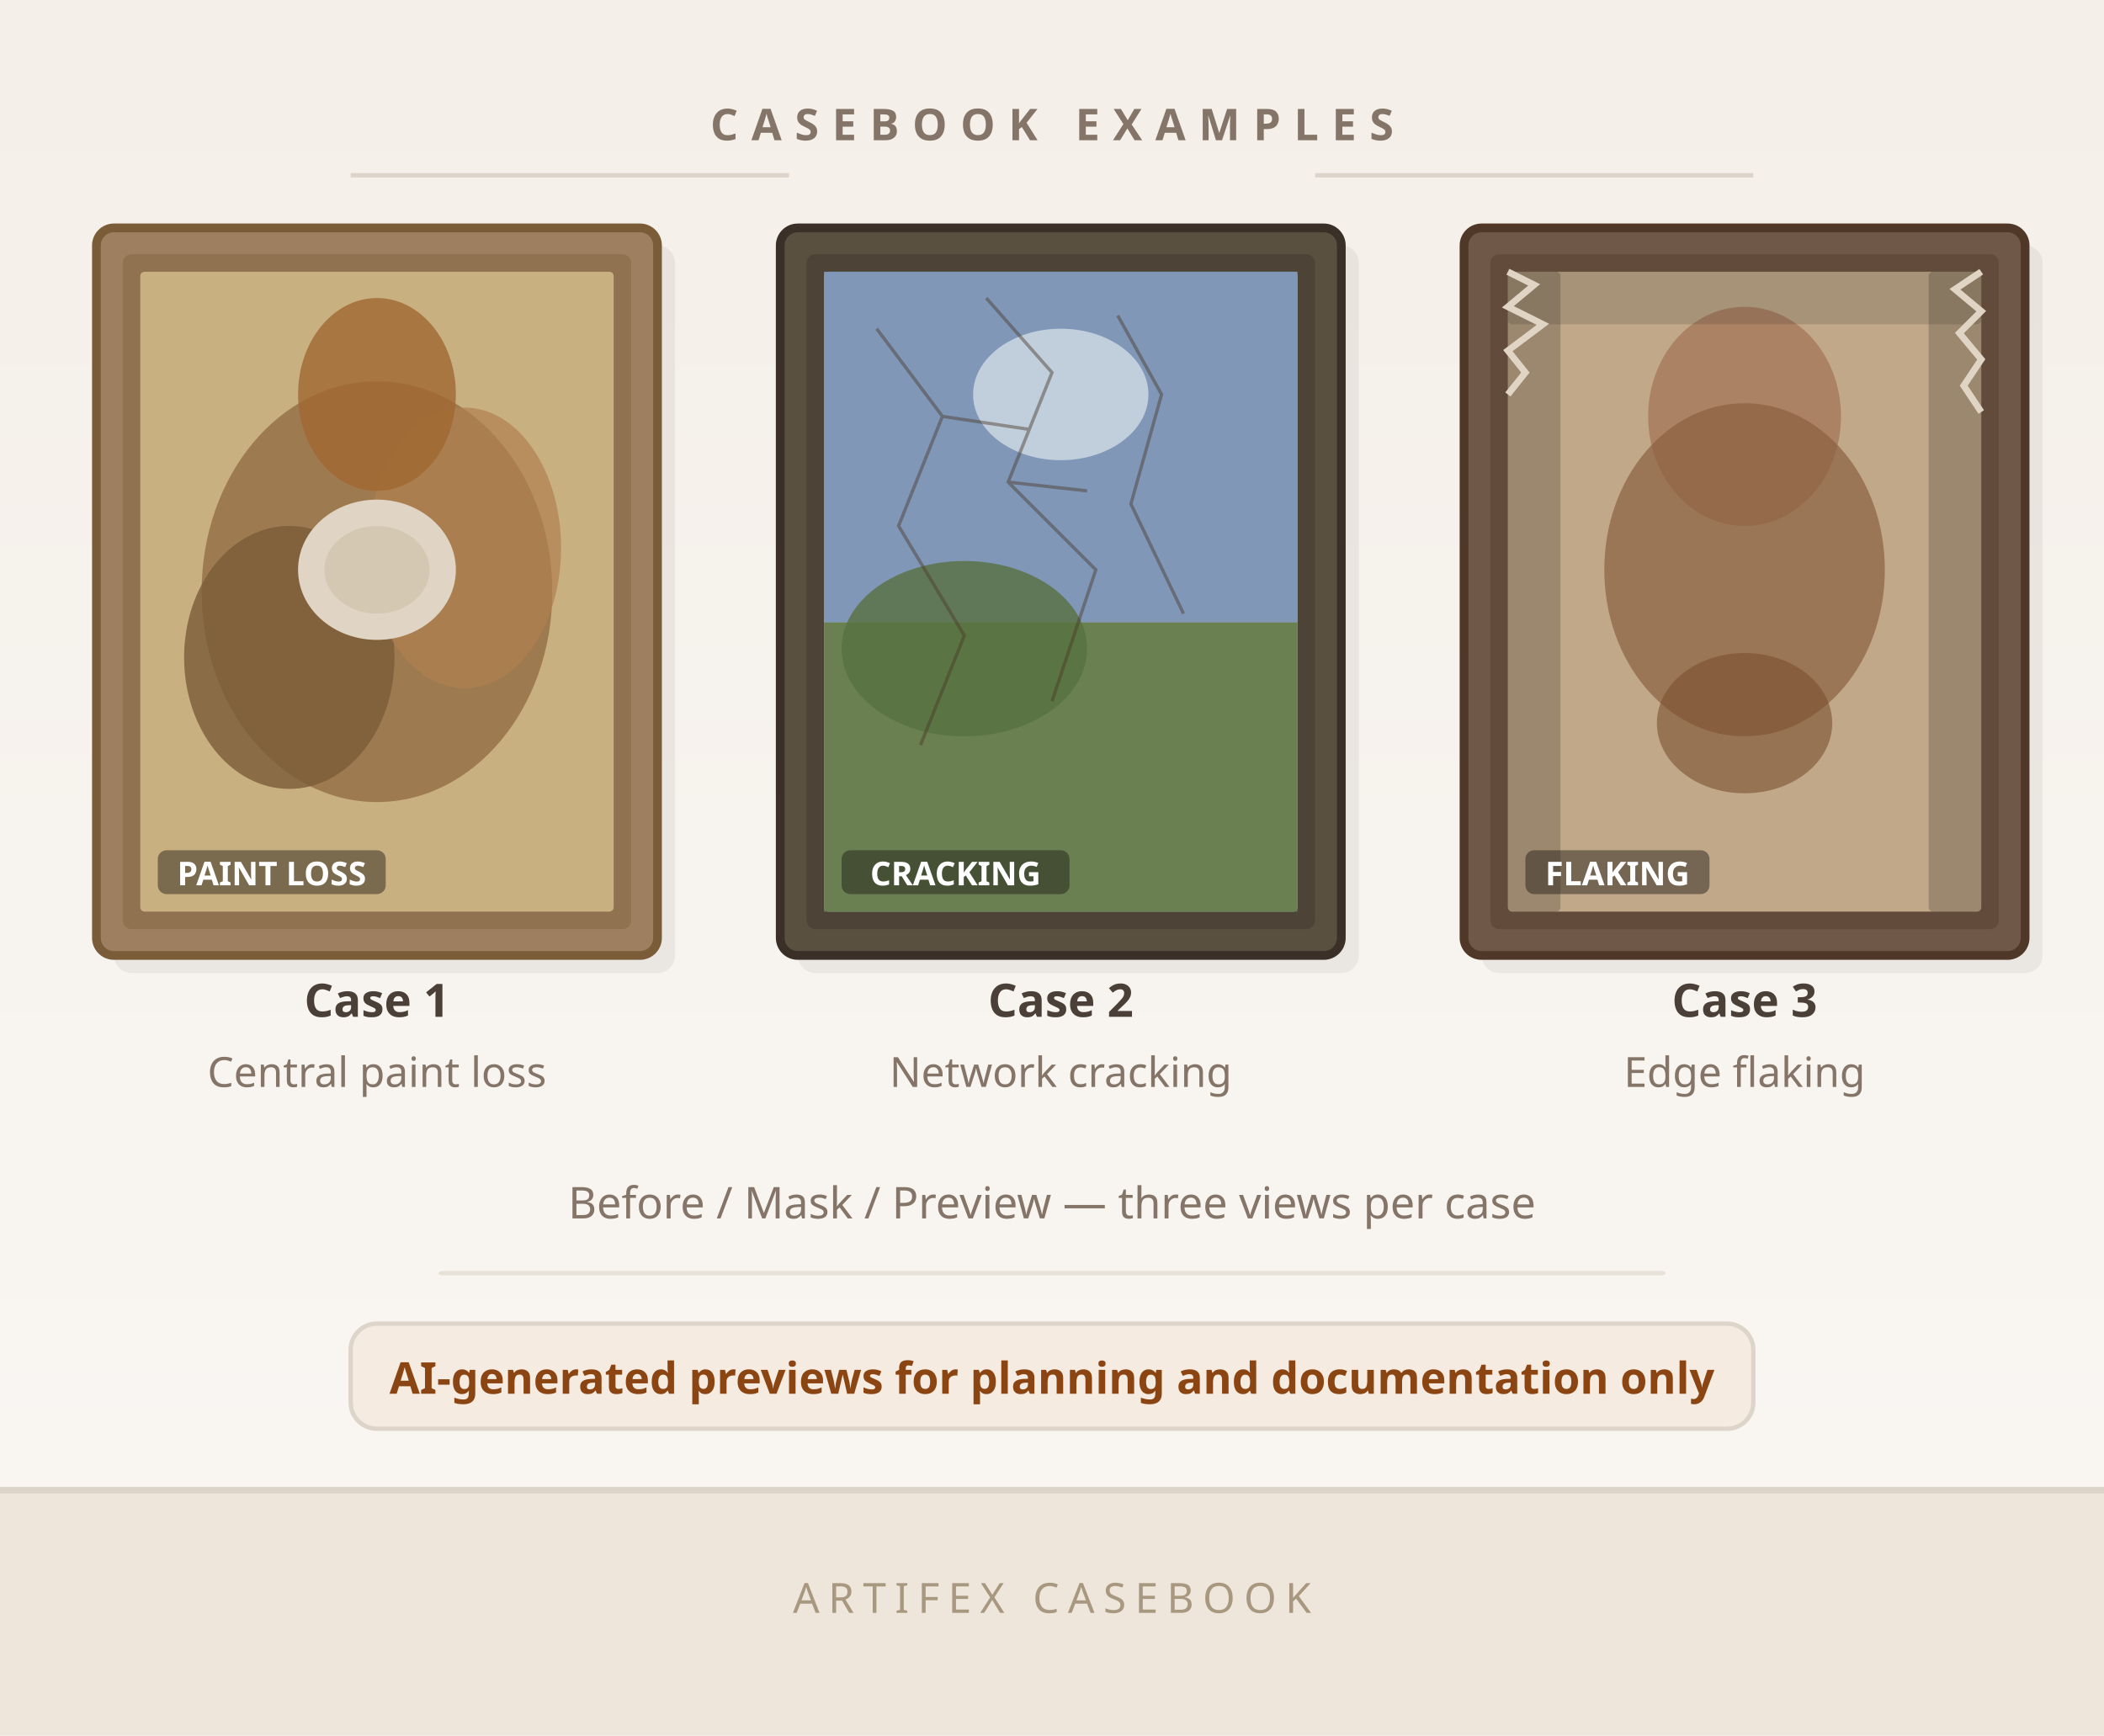
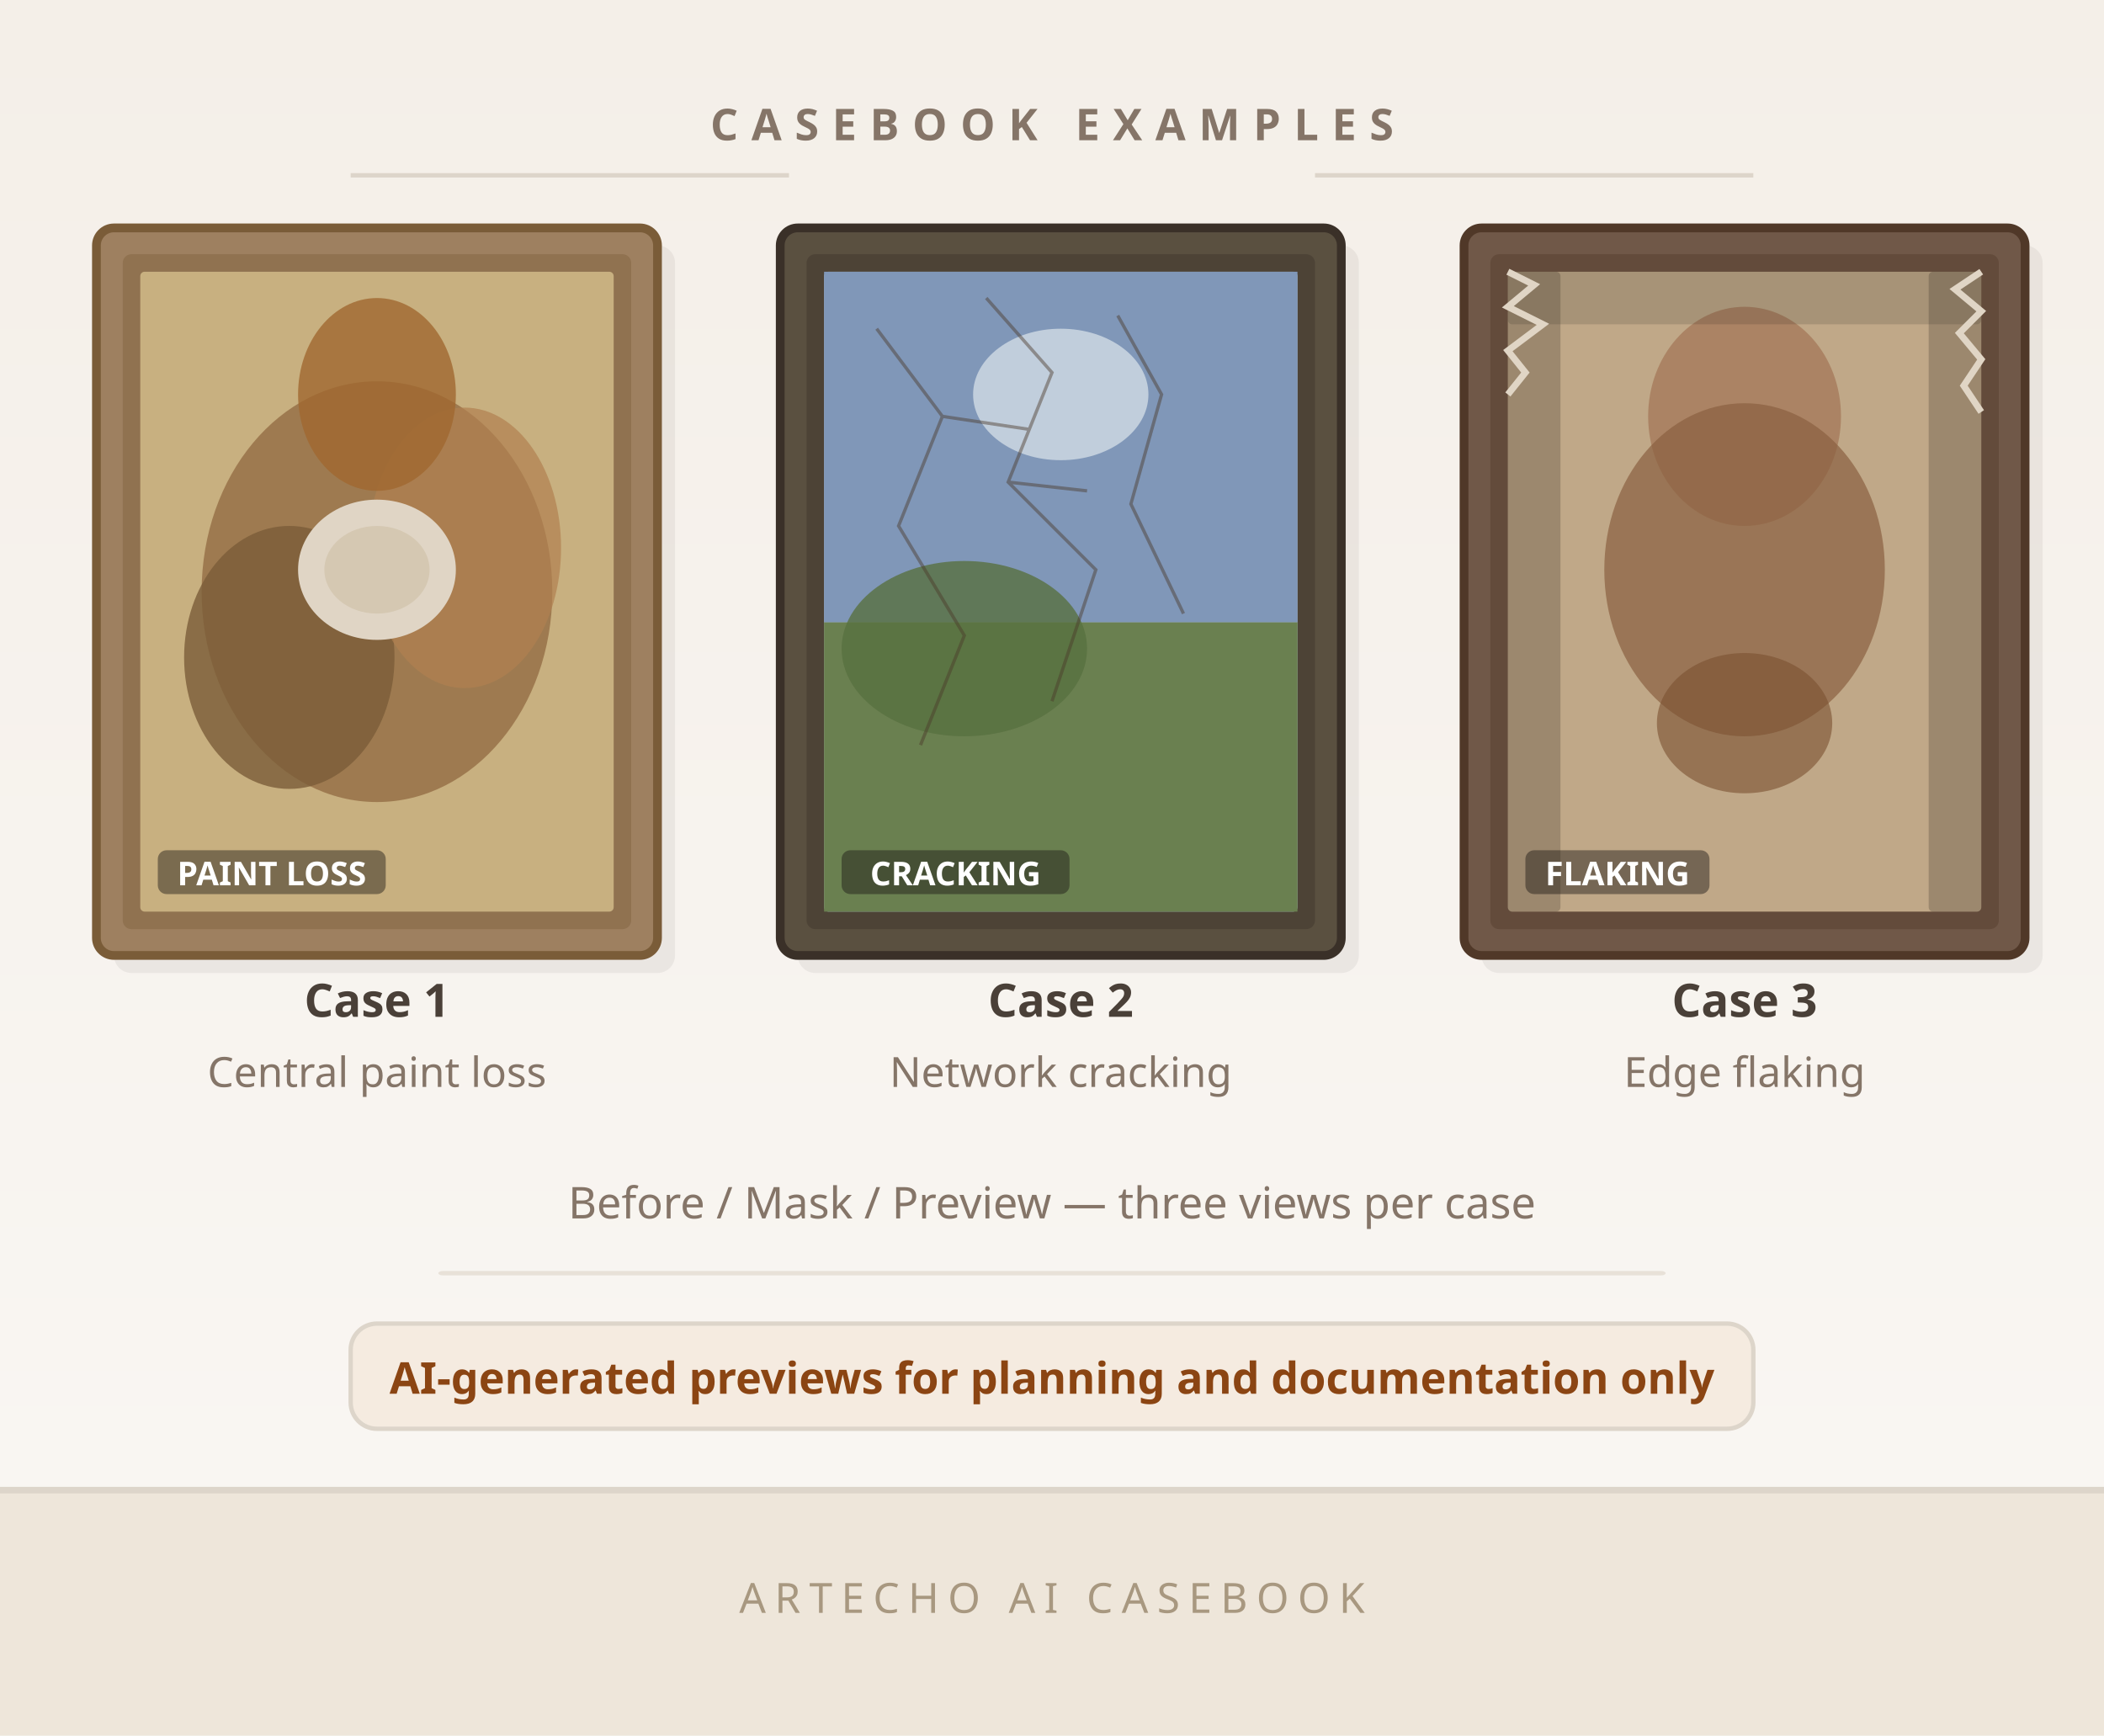
<svg xmlns="http://www.w3.org/2000/svg" viewBox="0 0 480 396" fill="none">
  <rect width="480" height="396" fill="#faf7f4" />
  <linearGradient id="wall" x1="0" y1="0" x2="0" y2="1">
    <stop offset="0%" stop-color="#f4efe8" />
    <stop offset="100%" stop-color="#faf7f4" />
  </linearGradient>
  <rect width="480" height="396" fill="url(#wall)" />
  <rect x="0" y="340" width="480" height="56" fill="#eee6da" />
  <line x1="0" y1="340" x2="480" y2="340" stroke="#ddd5ca" stroke-width="1.5" />
  <text x="240" y="32" text-anchor="middle" fill="#857568" font-size="10" font-weight="600" font-family="ui-sans-serif,system-ui,sans-serif" letter-spacing="3">CASEBOOK EXAMPLES</text>
  <line x1="80" y1="40" x2="180" y2="40" stroke="#ddd5ca" stroke-width="1" />
  <line x1="300" y1="40" x2="400" y2="40" stroke="#ddd5ca" stroke-width="1" />
  <rect x="26" y="56" width="128" height="166" rx="4" fill="#1c1814" opacity="0.06" />
  <rect x="22" y="52" width="128" height="166" rx="4" fill="#9e8060" stroke="#7a5c38" stroke-width="2" />
  <rect x="28" y="58" width="116" height="154" rx="2" fill="#7a5c38" opacity="0.4" />
  <rect x="32" y="62" width="108" height="146" rx="1" fill="#c8b080" />
  <ellipse cx="86" cy="135" rx="40" ry="48" fill="#9e7a50" />
  <ellipse cx="66" cy="150" rx="24" ry="30" fill="#7a5c38" opacity="0.8" />
  <ellipse cx="106" cy="125" rx="22" ry="32" fill="#b08050" opacity="0.7" />
  <ellipse cx="86" cy="90" rx="18" ry="22" fill="#a06830" opacity="0.8" />
  <ellipse cx="86" cy="130" rx="18" ry="16" fill="#e0d5c5" />
  <ellipse cx="86" cy="130" rx="12" ry="10" fill="#d5c8b2" />
  <rect x="36" y="194" width="52" height="10" rx="2" fill="rgba(28,24,20,0.45)" />
  <text x="62" y="202" text-anchor="middle" fill="white" font-size="7.5" font-weight="600" font-family="ui-sans-serif,system-ui,sans-serif">PAINT LOSS</text>
  <text x="86" y="232" text-anchor="middle" fill="#4a4038" font-size="10.5" font-weight="600" font-family="ui-sans-serif,system-ui,sans-serif">Case 1</text>
  <text x="86" y="248" text-anchor="middle" fill="#857568" font-size="9.5" font-family="ui-sans-serif,system-ui,sans-serif">Central paint loss</text>
  <rect x="182" y="56" width="128" height="166" rx="4" fill="#1c1814" opacity="0.06" />
  <rect x="178" y="52" width="128" height="166" rx="4" fill="#5a5040" stroke="#3a3028" stroke-width="2" />
  <rect x="184" y="58" width="116" height="154" rx="2" fill="#3a3028" opacity="0.4" />
  <rect x="188" y="62" width="108" height="146" rx="1" fill="#a8b8c0" />
  <rect x="188" y="62" width="108" height="80" fill="#8097b8" />
  <ellipse cx="242" cy="90" rx="20" ry="15" fill="#c8d4e0" opacity="0.9" />
  <rect x="188" y="142" width="108" height="66" fill="#6a8050" />
  <ellipse cx="220" cy="148" rx="28" ry="20" fill="#587040" opacity="0.8" />
  <path d="M200 75 L215 95 L205 120 L220 145 L210 170 M225 68 L240 85 L230 110 L250 130 L240 160 M255 72 L265 90 L258 115 L270 140 M215 95 L235 98 M230 110 L248 112" stroke="#4a3828" stroke-width="0.75" opacity="0.45" />
  <rect x="192" y="194" width="52" height="10" rx="2" fill="rgba(28,24,20,0.45)" />
  <text x="218" y="202" text-anchor="middle" fill="white" font-size="7.5" font-weight="600" font-family="ui-sans-serif,system-ui,sans-serif">CRACKING</text>
  <text x="242" y="232" text-anchor="middle" fill="#4a4038" font-size="10.5" font-weight="600" font-family="ui-sans-serif,system-ui,sans-serif">Case 2</text>
  <text x="242" y="248" text-anchor="middle" fill="#857568" font-size="9.5" font-family="ui-sans-serif,system-ui,sans-serif">Network cracking</text>
  <rect x="338" y="56" width="128" height="166" rx="4" fill="#1c1814" opacity="0.06" />
  <rect x="334" y="52" width="128" height="166" rx="4" fill="#705848" stroke="#503828" stroke-width="2" />
  <rect x="340" y="58" width="116" height="154" rx="2" fill="#503828" opacity="0.4" />
  <rect x="344" y="62" width="108" height="146" rx="1" fill="#c0a888" />
  <ellipse cx="398" cy="95" rx="22" ry="25" fill="#a88060" opacity="0.9" />
  <ellipse cx="398" cy="130" rx="32" ry="38" fill="#8a6040" opacity="0.7" />
  <ellipse cx="398" cy="165" rx="20" ry="16" fill="#7a5030" opacity="0.6" />
  <rect x="344" y="62" width="12" height="146" fill="#1c1814" opacity="0.22" rx="1" />
  <rect x="440" y="62" width="12" height="146" fill="#1c1814" opacity="0.22" rx="1" />
  <rect x="344" y="62" width="108" height="12" fill="#1c1814" opacity="0.15" rx="1" />
  <path d="M344 62 L350 65 L344 70 L352 74 L344 80 L348 85 L344 90" stroke="#e0d5c5" stroke-width="1.5" fill="none" />
  <path d="M452 62 L446 66 L452 71 L447 76 L452 82 L448 88 L452 94" stroke="#e0d5c5" stroke-width="1.5" fill="none" />
  <rect x="348" y="194" width="42" height="10" rx="2" fill="rgba(28,24,20,0.45)" />
  <text x="369" y="202" text-anchor="middle" fill="white" font-size="7.5" font-weight="600" font-family="ui-sans-serif,system-ui,sans-serif">FLAKING</text>
  <text x="398" y="232" text-anchor="middle" fill="#4a4038" font-size="10.5" font-weight="600" font-family="ui-sans-serif,system-ui,sans-serif">Case 3</text>
  <text x="398" y="248" text-anchor="middle" fill="#857568" font-size="9.5" font-family="ui-sans-serif,system-ui,sans-serif">Edge flaking</text>
  <text x="240" y="278" text-anchor="middle" fill="#857568" font-size="10" font-family="ui-sans-serif,system-ui,sans-serif">Before / Mask / Preview — three views per case</text>
  <rect x="100" y="290" width="280" height="1" rx="1" fill="#e8e1d8" />
  <rect x="80" y="302" width="320" height="24" rx="6" fill="#f5ebe0" stroke="#ddd5ca" stroke-width="1" />
  <text x="240" y="318" text-anchor="middle" fill="#8b4513" font-size="10" font-weight="600" font-family="ui-sans-serif,system-ui,sans-serif">AI-generated previews for planning and documentation only</text>
-   <text x="240" y="368" text-anchor="middle" fill="#a89880" font-size="9.5" font-family="ui-sans-serif,system-ui,sans-serif" letter-spacing="2">ARTIFEX CASEBOOK</text>
+   <text x="240" y="368" text-anchor="middle" fill="#a89880" font-size="9.5" font-family="ui-sans-serif,system-ui,sans-serif" letter-spacing="2">ARTECHO AI CASEBOOK</text>
</svg>
